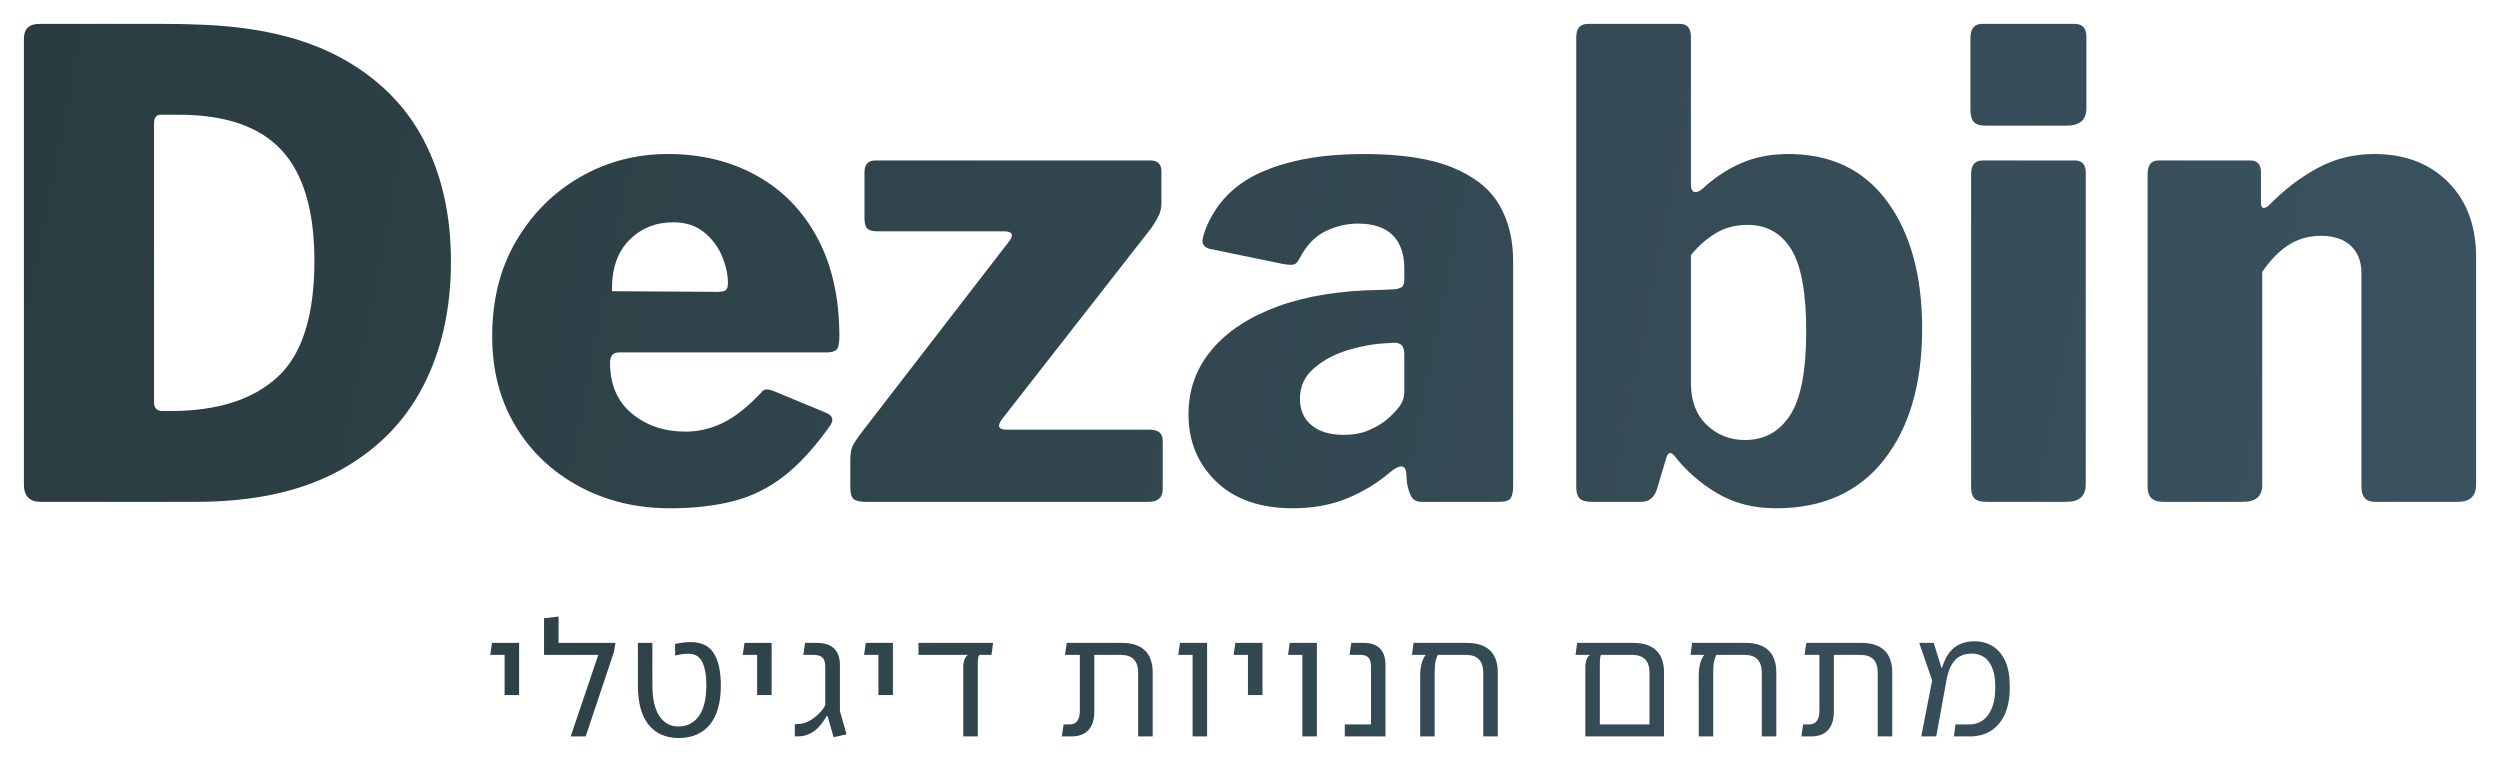
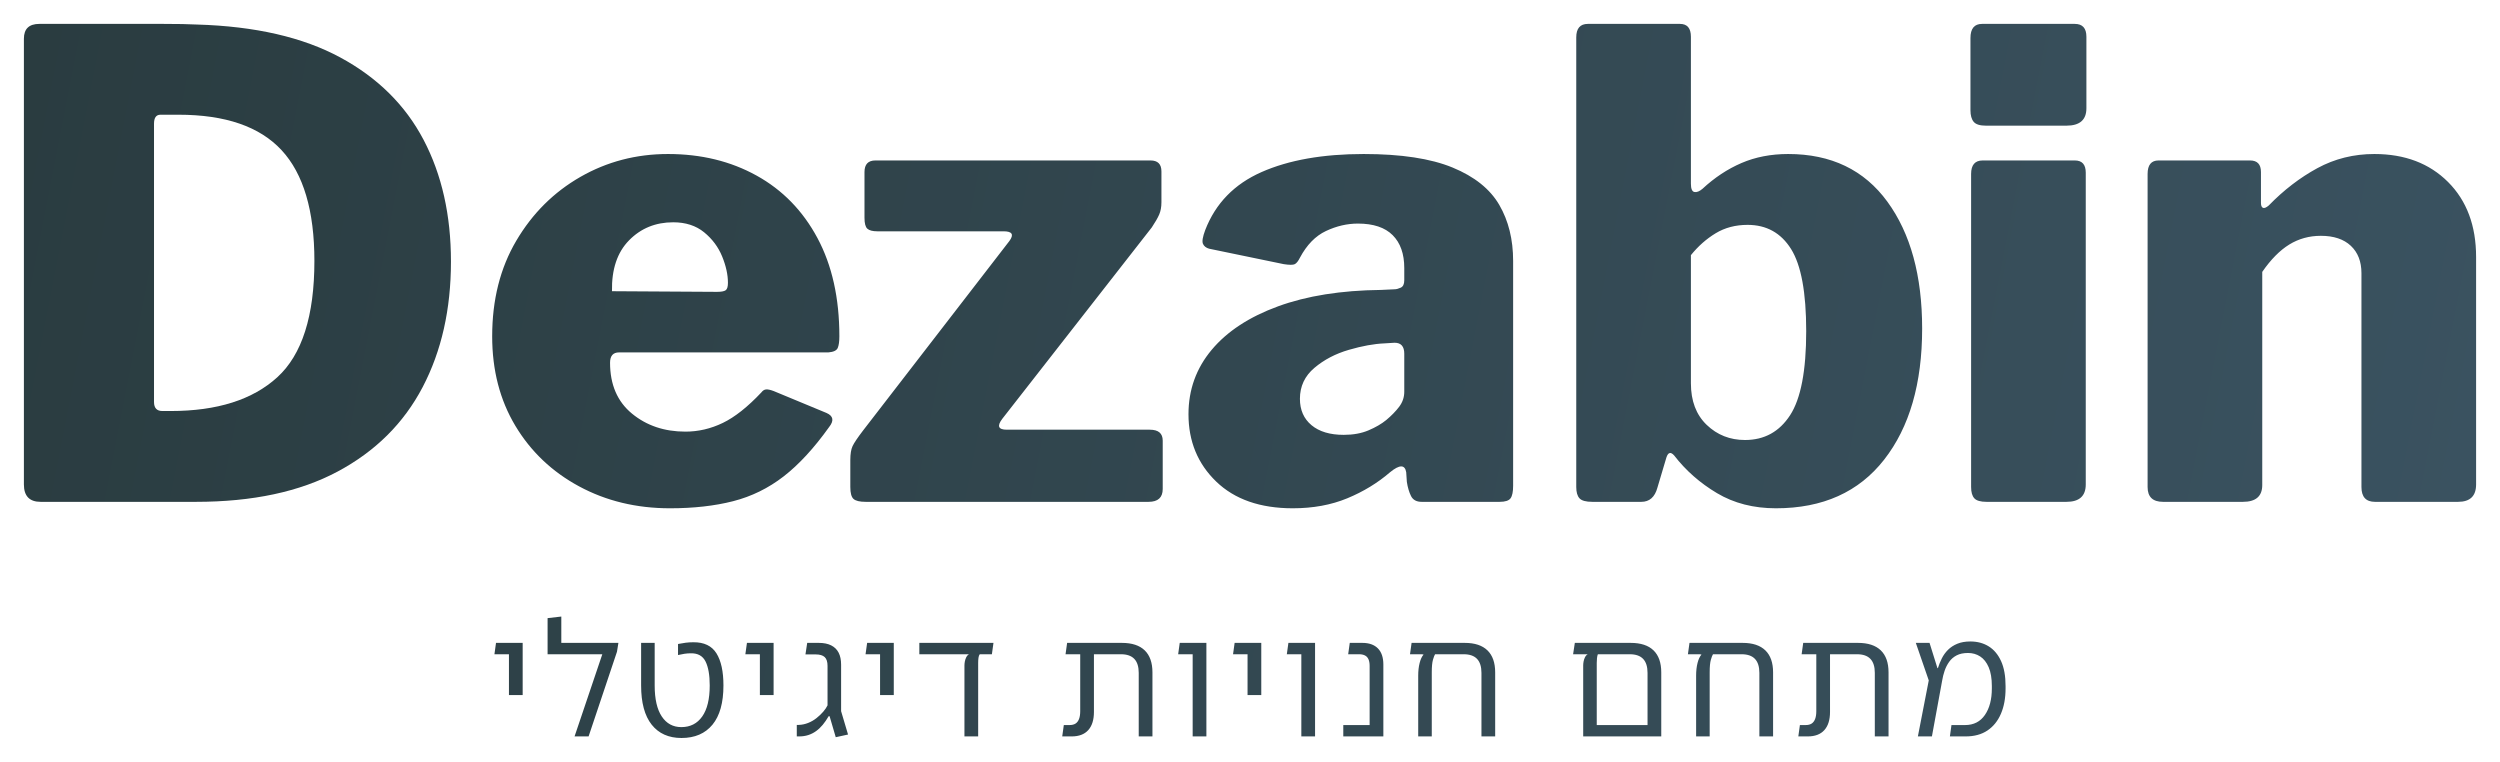
<svg xmlns="http://www.w3.org/2000/svg" viewBox="-37.1 -37.1 3881.2 1182.82">
  <defs>
    <linearGradient id="g" gradientUnits="userSpaceOnUse" x1="0" y1="0" x2="3807" y2="742">
      <stop offset="0" stop-color="#2a3c40" />
      <stop offset="1" stop-color="#3a5260" />
    </linearGradient>
  </defs>
  <g fill="url(#g)">
    <path d="M267 742L26 742Q0 742 0 715L0 715L0 23Q0 0 24 0L24 0Q48 0 81 0Q114 0 149.5 0Q185 0 217 0Q249 0 269 1L269 1Q404 5 491 52Q578 99 620.5 180Q663 261 663 369L663 369Q663 480 619 564Q575 648 487 695Q399 742 267 742L267 742M215 601L215 601L228 601Q336 601 393.5 548.5Q451 496 451 368L451 368Q451 251 400 196Q349 141 240 141L240 141L212 141Q202 141 202 155L202 155L202 587Q202 601 215 601" />
    <path d="M910 526L910 526Q910 577 944 605Q978 633 1027 633L1027 633Q1057 633 1085 619.5Q1113 606 1145 572L1145 572Q1148 568 1152 567.5Q1156 567 1164 570L1164 570L1246 604Q1262 611 1250 626L1250 626Q1215 675 1179.5 702.5Q1144 730 1101 741Q1058 752 1003 752L1003 752Q925 752 862 718Q799 684 763 624Q727 564 727 485L727 485Q727 400 764.5 336.5Q802 273 864 237.5Q926 202 1000 202L1000 202Q1077 202 1137.5 235.5Q1198 269 1232 332.5Q1266 396 1266 485L1266 485Q1266 497 1263.5 503Q1261 509 1249 510L1249 510L924 510Q910 510 910 526M913 415L1076 416Q1086 416 1089.5 413.5Q1093 411 1093 402L1093 402Q1093 383 1084 361Q1075 339 1056 323.5Q1037 308 1008 308L1008 308Q967 308 939.5 336Q912 364 913 415L913 415M1746 742L1307 742Q1293 742 1288 737.5Q1283 733 1283 719L1283 719L1283 677Q1283 663 1286.5 655.5Q1290 648 1303 631L1303 631L1530 337Q1541 322 1521 322L1521 322L1325 322Q1314 322 1309.5 318Q1305 314 1305 301L1305 301L1305 230Q1305 212 1322 212L1322 212L1749 212Q1766 212 1766 229L1766 229L1766 277Q1766 288 1762.5 296Q1759 304 1751 316L1751 316L1519 613Q1506 630 1526 630L1526 630L1748 630Q1768 630 1768 647L1768 647L1768 722Q1768 742 1746 742L1746 742M2121 696L2121 696Q2092 721 2054.5 736.5Q2017 752 1970 752L1970 752Q1894 752 1851 710.5Q1808 669 1808 606L1808 606Q1808 549 1844 506Q1880 463 1947 438.5Q2014 414 2107 413L2107 413L2128 412Q2132 412 2137.5 409.5Q2143 407 2143 398L2143 398L2143 379Q2143 346 2125 328Q2107 310 2071 310L2071 310Q2046 310 2021.5 321.5Q1997 333 1981 363L1981 363Q1977 371 1973 373Q1969 375 1956 373L1956 373L1840 349Q1833 347 1830.5 341.5Q1828 336 1834 320L1834 320Q1858 258 1921.5 230Q1985 202 2080 202L2080 202Q2167 202 2218 223Q2269 244 2290.5 281Q2312 318 2312 368L2312 368L2312 717Q2312 731 2308 736.5Q2304 742 2291 742L2291 742L2170 742Q2158 742 2153.5 733Q2149 724 2147 711L2147 711L2146 696Q2143 678 2121 696M2143 571L2143 512Q2143 495 2128 495L2128 495L2112 496Q2088 497 2057 506Q2026 515 2003.5 534Q1981 553 1981 582L1981 582Q1981 608 1999 623Q2017 638 2049 638L2049 638Q2071 638 2087.5 631Q2104 624 2115 615L2115 615Q2127 605 2135 594.5Q2143 584 2143 571L2143 571M2511 742L2435 742Q2420 742 2415 736.5Q2410 731 2410 719L2410 719L2410 21Q2410 0 2428 0L2428 0L2571 0Q2588 0 2588 20L2588 20L2588 248Q2588 260 2593.5 261Q2599 262 2606 256L2606 256Q2634 230 2666.5 216Q2699 202 2739 202L2739 202Q2839 202 2893 276Q2947 350 2947 473L2947 473Q2947 601 2888 676.5Q2829 752 2720 752L2720 752Q2668 752 2628.5 728.5Q2589 705 2562 670L2562 670Q2554 661 2550 673L2550 673L2536 720Q2530 742 2511 742L2511 742M2588 359L2588 558Q2588 599 2612.5 622.5Q2637 646 2672 646L2672 646Q2717 646 2742 607.5Q2767 569 2767 477L2767 477Q2767 387 2743.5 349.5Q2720 312 2676 312L2676 312Q2648 312 2626.5 325Q2605 338 2588 359L2588 359M3202 20L3202 131Q3202 158 3171 158L3171 158L3046 158Q3032 158 3027 152Q3022 146 3022 134L3022 134L3022 22Q3022 0 3040 0L3040 0L3184 0Q3202 0 3202 20L3202 20M3201 231L3201 715Q3201 742 3171 742L3171 742L3047 742Q3033 742 3028 736.5Q3023 731 3023 719L3023 719L3023 233Q3023 212 3041 212L3041 212L3184 212Q3201 212 3201 231L3201 231M3445 742L3321 742Q3297 742 3297 719L3297 719L3297 233Q3297 212 3314 212L3314 212L3456 212Q3473 212 3473 230L3473 230L3473 278Q3473 284 3476 285.5Q3479 287 3485 282L3485 282Q3520 246 3560.5 224Q3601 202 3649 202L3649 202Q3720 202 3763.5 245.5Q3807 289 3807 362L3807 362L3807 715Q3807 742 3779 742L3779 742L3650 742Q3629 742 3629 719L3629 719L3629 387Q3629 360 3612.5 344.5Q3596 329 3566 329L3566 329Q3539 329 3517 342.5Q3495 356 3475 385L3475 385L3475 716Q3475 742 3445 742L3445 742" />
-     <path d="M768.82 1042.02L746.29 1042.02L746.29 960.97L768.82 960.97L768.82 1042.02M759.02 979.58L724.01 979.58L726.7 960.97L759.02 960.97L759.02 979.58M830.03 920.08L830.03 960.97L918.43 960.97L915.98 975.17L872.15 1106.17L848.89 1106.17L891.74 979.58L807.51 979.58L807.51 922.77L830.03 920.08M1016.62 1108.62L1016.62 1108.62Q986.25 1108.62 969.73 1087.93Q953.2 1067.24 953.2 1026.84L953.2 1026.84L953.2 960.97L975.73 960.97L975.73 1026.84Q975.73 1058.18 986.5 1074.46Q997.27 1090.75 1016.13 1090.75L1016.13 1090.75Q1036.45 1090.75 1047.96 1074.46Q1059.47 1058.18 1059.47 1026.84L1059.47 1026.84Q1059.47 1003.33 1053.1 990.48Q1046.73 977.62 1031.06 977.87L1031.06 977.87Q1025.68 977.87 1020.9 978.6Q1016.13 979.34 1010.99 980.56L1010.99 980.56L1010.99 962.44Q1017.11 961.22 1022.86 960.48Q1028.62 959.75 1034.74 959.75L1034.74 959.75Q1059.96 959.5 1070.98 977.01Q1081.99 994.52 1081.99 1026.84L1081.99 1026.84Q1081.99 1067.24 1064.85 1087.93Q1047.71 1108.62 1016.62 1108.62M1160.84 1042.02L1138.31 1042.02L1138.31 960.97L1160.84 960.97L1160.84 1042.02M1151.05 979.58L1116.03 979.58L1118.72 960.97L1151.05 960.97L1151.05 979.58M1277.15 1102.99L1257.07 1107.4L1247.76 1074.83L1246.05 1074.83Q1241.64 1082.42 1236.87 1088.3Q1232.09 1094.18 1226.58 1098.09Q1221.08 1102.01 1214.71 1104.09Q1208.34 1106.17 1200.51 1106.17L1200.51 1106.17L1196.83 1106.17L1196.83 1087.07L1200.02 1087.07Q1207.61 1087.07 1214.59 1084.26Q1221.56 1081.44 1227.44 1076.79Q1233.32 1072.14 1237.73 1067.12Q1242.13 1062.1 1244.09 1057.45L1244.09 1057.45L1244.09 997.46Q1244.09 987.91 1239.81 983.74Q1235.52 979.58 1225.48 979.58L1225.48 979.58L1210.06 979.58L1212.75 960.97L1231.11 960.97Q1243.11 960.97 1250.95 964.89Q1258.78 968.81 1262.82 976.4Q1266.86 983.99 1266.86 995.25L1266.86 995.25L1266.86 1066.75L1277.15 1102.99M1349.14 1042.02L1326.61 1042.02L1326.61 960.97L1349.14 960.97L1349.14 1042.02M1339.34 979.58L1304.33 979.58L1307.02 960.97L1339.34 960.97L1339.34 979.58M1502.17 979.58L1388.8 979.58L1388.8 960.97L1504.62 960.97L1502.17 979.58M1480.87 1106.17L1458.34 1106.17L1458.34 997.46Q1458.34 994.52 1459.08 990.97Q1459.81 987.42 1461.41 984.23Q1463 981.05 1465.94 979.58L1465.94 979.58L1483.57 979.58Q1481.85 981.54 1481.36 985.09Q1480.87 988.64 1480.87 993.05L1480.87 993.05L1480.87 1106.17M1752.42 1106.17L1729.89 1106.17L1729.89 1007.74Q1729.89 993.54 1723.16 986.56Q1716.43 979.58 1702.71 979.58L1702.71 979.58L1639.3 979.58L1639.3 960.97L1704.43 960.97Q1728.18 960.97 1740.3 972.6Q1752.42 984.23 1752.42 1007.01L1752.42 1007.01L1752.42 1106.17M1626.56 1106.17L1611.38 1106.17L1614.08 1087.56L1622.89 1087.56Q1628.52 1087.56 1632.07 1085.24Q1635.62 1082.91 1637.46 1078.26Q1639.3 1073.61 1639.3 1066.26L1639.3 1066.26L1639.3 965.87L1661.82 965.87L1661.82 1067.49Q1661.82 1086.34 1652.76 1096.26Q1643.7 1106.17 1626.56 1106.17L1626.56 1106.17M1650.07 979.58L1616.28 979.58L1618.97 960.97L1650.07 960.97L1650.07 979.58M1836.9 1106.17L1814.37 1106.17L1814.37 960.97L1836.9 960.97L1836.9 1106.17M1829.06 979.58L1792.09 979.58L1794.78 960.97L1829.06 960.97L1829.06 979.58M1922.84 1042.02L1900.32 1042.02L1900.32 960.97L1922.84 960.97L1922.84 1042.02M1913.05 979.58L1878.03 979.58L1880.73 960.97L1913.05 960.97L1913.05 979.58M2007.32 1106.17L1984.79 1106.17L1984.79 960.97L2007.32 960.97L2007.32 1106.17M1999.49 979.58L1962.51 979.58L1965.2 960.97L1999.49 960.97L1999.49 979.58M2113.83 1106.17L2091.31 1106.17L2091.31 997.46Q2091.31 991.09 2089.47 987.05Q2087.63 983.01 2083.96 981.29Q2080.29 979.58 2074.66 979.58L2074.66 979.58L2058.01 979.58L2060.7 960.97L2080.29 960.97Q2096.69 960.97 2105.26 969.66Q2113.83 978.36 2113.83 995.25L2113.83 995.25L2113.83 1106.17M2102.08 1106.17L2050.66 1106.17L2050.66 1087.56L2102.08 1087.56L2102.08 1106.17M2171.38 960.97L2240.18 960.97Q2263.93 960.97 2276.05 972.6Q2288.18 984.23 2288.18 1007.01L2288.18 1007.01L2288.18 1106.17L2265.65 1106.17L2265.65 1007.74Q2265.65 993.54 2258.91 986.56Q2252.18 979.58 2238.71 979.58L2238.71 979.58L2195.13 979.58Q2193.66 981.78 2191.95 987.91Q2190.23 994.03 2190.23 1007.25L2190.23 1007.25L2190.23 1106.17L2167.7 1106.17L2167.7 1012.64Q2167.7 1001.86 2169.91 993.17Q2172.11 984.48 2176.27 979.83L2176.27 979.83L2171.38 979.09L2171.38 960.97M2211.29 979.58L2154.97 979.58L2157.42 960.97L2211.29 960.97L2211.29 979.58M2411.34 960.97L2498.26 960.97Q2522.02 960.97 2534.14 972.6Q2546.26 984.23 2546.26 1007.01L2546.26 1007.01L2546.26 1106.17L2424.07 1106.17L2424.07 997.46Q2424.07 994.52 2424.81 990.97Q2425.54 987.42 2427.13 984.23Q2428.72 981.05 2431.66 979.58L2431.66 979.58L2408.89 979.58L2411.34 960.97M2446.6 1087.56L2523.73 1087.56L2523.73 1007.74Q2523.73 993.54 2517 986.56Q2510.26 979.58 2496.55 979.58L2496.55 979.58L2448.31 979.58Q2447.33 982.03 2446.97 985.7Q2446.6 989.38 2446.6 993.05L2446.6 993.05L2446.6 1087.56M2603.8 960.97L2672.61 960.97Q2696.36 960.97 2708.48 972.6Q2720.6 984.23 2720.6 1007.01L2720.6 1007.01L2720.6 1106.17L2698.07 1106.17L2698.07 1007.74Q2698.07 993.54 2691.34 986.56Q2684.6 979.58 2671.14 979.58L2671.14 979.58L2627.55 979.58Q2626.08 981.78 2624.37 987.91Q2622.65 994.03 2622.65 1007.25L2622.65 1007.25L2622.65 1106.17L2600.13 1106.17L2600.13 1012.64Q2600.13 1001.86 2602.33 993.17Q2604.53 984.48 2608.7 979.83L2608.7 979.83L2603.8 979.09L2603.8 960.97M2643.71 979.58L2587.39 979.58L2589.84 960.97L2643.71 960.97L2643.71 979.58M2900.57 1106.17L2878.04 1106.17L2878.04 1007.74Q2878.04 993.54 2871.31 986.56Q2864.58 979.58 2850.86 979.58L2850.86 979.58L2787.44 979.58L2787.44 960.97L2852.58 960.97Q2876.33 960.97 2888.45 972.6Q2900.57 984.23 2900.57 1007.01L2900.57 1007.01L2900.57 1106.17M2774.71 1106.17L2759.53 1106.17L2762.22 1087.56L2771.04 1087.56Q2776.67 1087.56 2780.22 1085.24Q2783.77 1082.91 2785.61 1078.26Q2787.44 1073.61 2787.44 1066.26L2787.44 1066.26L2787.44 965.87L2809.97 965.87L2809.97 1067.49Q2809.97 1086.34 2800.91 1096.26Q2791.85 1106.17 2774.71 1106.17L2774.71 1106.17M2798.22 979.58L2764.43 979.58L2767.12 960.97L2798.22 960.97L2798.22 979.58M2968.89 1106.17L2945.62 1106.17L2962.52 1019.25L2942.44 960.97L2964.97 960.97L2976.97 999.66L2977.7 999.66Q2980.39 991.58 2984.07 984.23Q2987.74 976.89 2993.62 971.13Q2999.49 965.38 3008.06 961.95Q3016.63 958.52 3028.14 958.52L3028.14 958.52Q3044.55 958.52 3056.79 966.24Q3069.03 973.95 3076.01 989.25Q3082.99 1004.56 3082.99 1028.06L3082.99 1028.06L3082.99 1031.49Q3082.99 1054.02 3075.77 1070.79Q3068.54 1087.56 3054.71 1096.87Q3040.87 1106.17 3020.8 1106.17L3020.8 1106.17L2996.31 1106.17L2998.76 1087.56L3019.82 1087.56Q3039.41 1087.56 3049.93 1072.14Q3060.46 1056.71 3060.46 1031.49L3060.46 1031.49L3060.46 1028.06Q3060.46 1010.68 3055.69 999.41Q3050.91 988.15 3042.83 982.89Q3034.75 977.62 3024.22 977.62L3024.22 977.62Q3013.94 977.62 3006.84 981.17Q2999.74 984.72 2995.33 990.97Q2990.92 997.21 2988.35 1004.8Q2985.78 1012.39 2984.56 1019.98L2984.56 1019.98L2968.89 1106.17" />
+     <path d="M774.33 1042.02L753.03 1042.02L753.03 960.97L774.33 960.97L774.33 1042.02M765.27 978.6L730.5 978.6L732.95 960.97L765.27 960.97L765.27 978.6M834.32 920.08L834.32 960.97L922.96 960.97L920.75 974.68L876.68 1106.17L854.89 1106.17L897.98 978.6L813.02 978.6L813.02 922.53L834.32 920.08M1020.9 1108.62L1020.9 1108.62Q991.03 1108.62 974.62 1087.93Q958.22 1067.24 958.22 1027.08L958.22 1027.08L958.22 960.97L979.28 960.97L979.28 1027.08Q979.28 1058.67 990.29 1075.2Q1001.31 1091.73 1020.66 1091.73L1020.66 1091.73Q1041.47 1091.73 1053.1 1075.2Q1064.73 1058.67 1064.73 1027.08L1064.73 1027.08Q1064.73 1002.84 1058.24 989.87Q1051.75 976.89 1035.59 977.13L1035.59 977.13Q1030.45 977.13 1025.55 977.87Q1020.66 978.6 1015.52 979.83L1015.52 979.83L1015.52 962.69Q1021.64 961.46 1027.27 960.73Q1032.9 959.99 1039.27 959.99L1039.27 959.99Q1064.24 959.75 1075.14 977.13Q1086.03 994.52 1086.03 1027.08L1086.03 1027.08Q1086.03 1067.24 1069.02 1087.93Q1052 1108.62 1020.9 1108.62M1163.9 1042.02L1142.6 1042.02L1142.6 960.97L1163.9 960.97L1163.9 1042.02M1154.84 978.6L1120.07 978.6L1122.52 960.97L1154.84 960.97L1154.84 978.6M1279.47 1103.24L1260.38 1107.4L1250.83 1074.83L1249.36 1074.83Q1244.95 1082.42 1240.17 1088.18Q1235.4 1093.93 1229.77 1097.97Q1224.14 1102.01 1217.65 1104.09Q1211.16 1106.17 1203.57 1106.17L1203.57 1106.17L1199.89 1106.17L1199.89 1088.3L1203.08 1088.3Q1210.42 1088.05 1217.52 1085.24Q1224.63 1082.42 1230.62 1077.65Q1236.62 1072.87 1241.03 1067.73Q1245.44 1062.59 1247.64 1057.94L1247.64 1057.94L1247.64 996.72Q1247.64 987.17 1243.24 983.01Q1238.83 978.85 1229.03 978.85L1229.03 978.85L1213.36 978.85L1216.06 960.97L1234.18 960.97Q1245.68 960.97 1253.4 964.89Q1261.11 968.81 1264.91 976.28Q1268.7 983.74 1268.7 994.76L1268.7 994.76L1268.7 1067L1279.47 1103.24M1350.48 1042.02L1329.18 1042.02L1329.18 960.97L1350.48 960.97L1350.48 1042.02M1341.42 978.6L1306.65 978.6L1309.1 960.97L1341.42 960.97L1341.42 978.6M1502.79 978.6L1390.15 978.6L1390.15 960.97L1505.24 960.97L1502.79 978.6M1481.48 1106.17L1460.18 1106.17L1460.18 995.99Q1460.18 993.29 1460.79 989.87Q1461.41 986.44 1463 983.25Q1464.59 980.07 1467.28 978.6L1467.28 978.6L1483.93 978.6Q1482.46 980.56 1481.97 984.11Q1481.48 987.66 1481.48 992.07L1481.48 992.07L1481.48 1106.17M1752.05 1106.17L1730.75 1106.17L1730.75 1007.5Q1730.75 993.05 1723.9 985.82Q1717.04 978.6 1703.08 978.6L1703.08 978.6L1639.91 978.6L1639.91 960.97L1704.55 960.97Q1728.06 960.97 1740.06 972.6Q1752.05 984.23 1752.05 1006.76L1752.05 1006.76L1752.05 1106.17M1626.69 1106.17L1611.99 1106.17L1614.44 1088.54L1623.26 1088.54Q1629.13 1088.54 1632.68 1086.22Q1636.24 1083.89 1638.07 1079.12Q1639.91 1074.34 1639.91 1067L1639.91 1067L1639.91 965.87L1661.21 965.87L1661.21 1068.22Q1661.21 1086.58 1652.4 1096.38Q1643.58 1106.17 1626.69 1106.17L1626.69 1106.17M1649.95 978.6L1617.14 978.6L1619.58 960.97L1649.95 960.97L1649.95 978.6M1835.8 1106.17L1814.49 1106.17L1814.49 960.97L1835.8 960.97L1835.8 1106.17M1828.21 978.6L1791.97 978.6L1794.41 960.97L1828.21 960.97L1828.21 978.6M1921.01 1042.02L1899.7 1042.02L1899.7 960.97L1921.01 960.97L1921.01 1042.02M1911.95 978.6L1877.18 978.6L1879.63 960.97L1911.95 960.97L1911.95 978.6M2004.5 1106.17L1983.2 1106.17L1983.2 960.97L2004.5 960.97L2004.5 1106.17M1996.91 978.6L1960.67 978.6L1963.12 960.97L1996.91 960.97L1996.91 978.6M2110.53 1106.17L2089.23 1106.17L2089.23 996.72Q2089.23 990.35 2087.39 986.31Q2085.55 982.27 2081.88 980.44Q2078.21 978.6 2072.82 978.6L2072.82 978.6L2055.93 978.6L2058.37 960.97L2077.96 960.97Q2093.63 960.97 2102.08 969.54Q2110.53 978.11 2110.53 994.52L2110.53 994.52L2110.53 1106.17M2099.27 1106.17L2048.33 1106.17L2048.33 1088.54L2099.27 1088.54L2099.27 1106.17M2167.83 960.97L2236.88 960.97Q2260.14 960.97 2272.14 972.6Q2284.13 984.23 2284.13 1006.76L2284.13 1006.76L2284.13 1106.17L2262.83 1106.17L2262.83 1007.5Q2262.83 993.05 2255.98 985.82Q2249.12 978.6 2235.16 978.6L2235.16 978.6L2190.84 978.6Q2189.37 980.81 2187.54 987.17Q2185.7 993.54 2185.7 1006.76L2185.7 1006.76L2185.7 1106.17L2164.64 1106.17L2164.64 1011.9Q2164.64 1000.88 2166.85 992.19Q2169.05 983.5 2172.97 979.09L2172.97 979.09L2167.83 978.11L2167.83 960.97M2206.76 978.6L2151.91 978.6L2154.36 960.97L2206.76 960.97L2206.76 978.6M2407.79 960.97L2494.47 960.97Q2517.98 960.97 2529.97 972.6Q2541.97 984.23 2541.97 1006.76L2541.97 1006.76L2541.97 1106.17L2420.77 1106.17L2420.77 995.99Q2420.77 993.29 2421.38 989.87Q2421.99 986.44 2423.58 983.25Q2425.17 980.07 2427.87 978.6L2427.87 978.6L2405.1 978.6L2407.79 960.97M2441.82 1088.54L2520.67 1088.54L2520.67 1007.5Q2520.67 993.05 2513.81 985.82Q2506.96 978.6 2493 978.6L2493 978.6L2443.54 978.6Q2442.56 981.05 2442.19 984.72Q2441.82 988.4 2441.82 992.07L2441.82 992.07L2441.82 1088.54M2599.27 960.97L2668.32 960.97Q2691.58 960.97 2703.58 972.6Q2715.58 984.23 2715.58 1006.76L2715.58 1006.76L2715.58 1106.17L2694.28 1106.17L2694.28 1007.5Q2694.28 993.05 2687.42 985.82Q2680.56 978.6 2666.61 978.6L2666.61 978.6L2622.29 978.6Q2620.82 980.81 2618.98 987.17Q2617.14 993.54 2617.14 1006.76L2617.14 1006.76L2617.14 1106.17L2596.09 1106.17L2596.09 1011.9Q2596.09 1000.88 2598.29 992.19Q2600.49 983.5 2604.41 979.09L2604.41 979.09L2599.27 978.11L2599.27 960.97M2638.2 978.6L2583.35 978.6L2585.8 960.97L2638.2 960.97L2638.2 978.6M2894.82 1106.17L2873.51 1106.17L2873.51 1007.5Q2873.51 993.05 2866.66 985.82Q2859.8 978.6 2845.84 978.6L2845.84 978.6L2782.67 978.6L2782.67 960.97L2847.31 960.97Q2870.82 960.97 2882.82 972.6Q2894.82 984.23 2894.82 1006.76L2894.82 1006.76L2894.82 1106.17M2769.45 1106.17L2754.76 1106.17L2757.2 1088.54L2766.02 1088.54Q2771.9 1088.54 2775.45 1086.22Q2779 1083.89 2780.83 1079.12Q2782.67 1074.34 2782.67 1067L2782.67 1067L2782.67 965.87L2803.97 965.87L2803.97 1068.22Q2803.97 1086.58 2795.16 1096.38Q2786.34 1106.17 2769.45 1106.17L2769.45 1106.17M2792.71 978.6L2759.9 978.6L2762.35 960.97L2792.71 960.97L2792.71 978.6M2962.15 1106.17L2940.36 1106.17L2957.26 1019.25L2937.18 960.97L2958.48 960.97L2970.72 1000.15L2971.46 1000.15Q2973.91 992.31 2977.58 984.97Q2981.25 977.62 2987.13 971.75Q2993 965.87 3001.57 962.32Q3010.14 958.77 3021.9 958.77L3021.9 958.77Q3038.06 958.77 3050.3 966.36Q3062.54 973.95 3069.52 989.25Q3076.5 1004.56 3076.5 1028.06L3076.5 1028.06L3076.5 1031.74Q3076.5 1054.26 3069.28 1071.04Q3062.06 1087.81 3048.34 1096.99Q3034.63 1106.17 3014.55 1106.17L3014.55 1106.17L2990.07 1106.17L2992.51 1088.54L3013.57 1088.54Q3033.65 1088.54 3044.43 1072.87Q3055.2 1057.2 3055.2 1031.74L3055.2 1031.74L3055.2 1028.06Q3055.2 1010.19 3050.3 998.8Q3045.4 987.42 3037.08 982.03Q3028.75 976.64 3018.23 976.64L3018.23 976.64Q3007.7 976.64 3000.6 980.32Q2993.49 983.99 2988.96 990.35Q2984.43 996.72 2981.86 1004.31Q2979.29 1011.9 2978.07 1019.49L2978.07 1019.49L2962.15 1106.17" />
  </g>
</svg>
